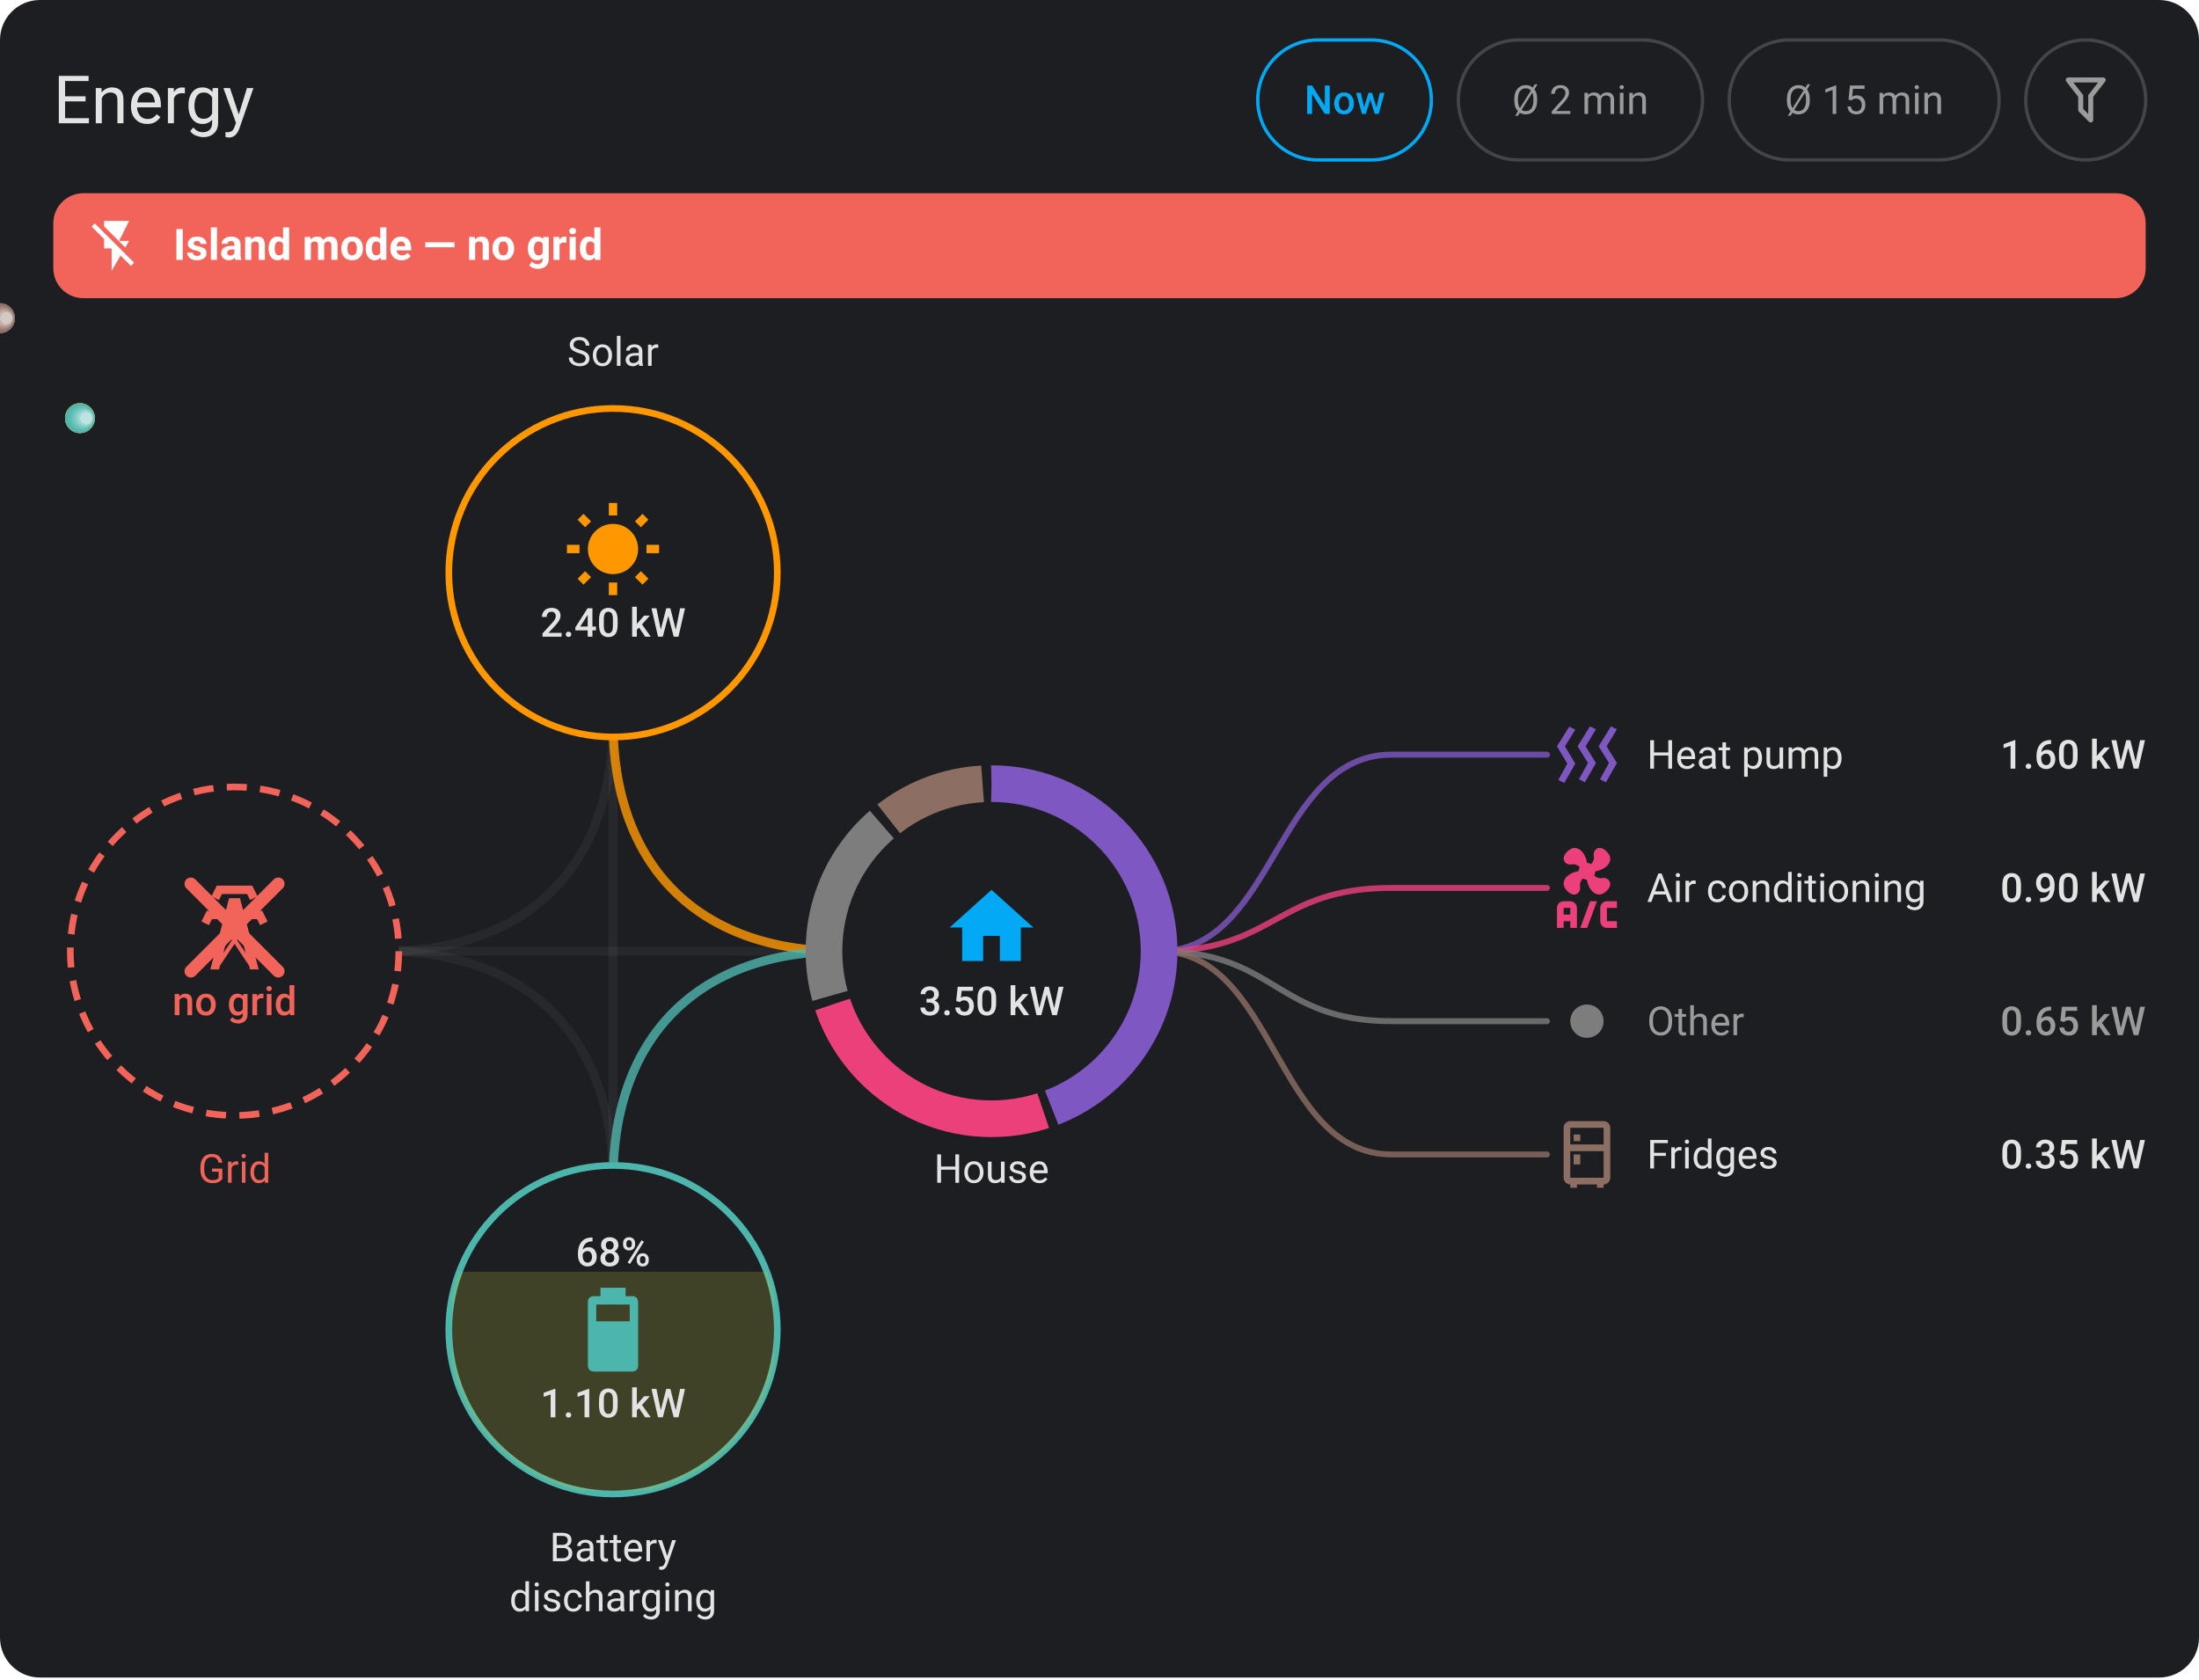
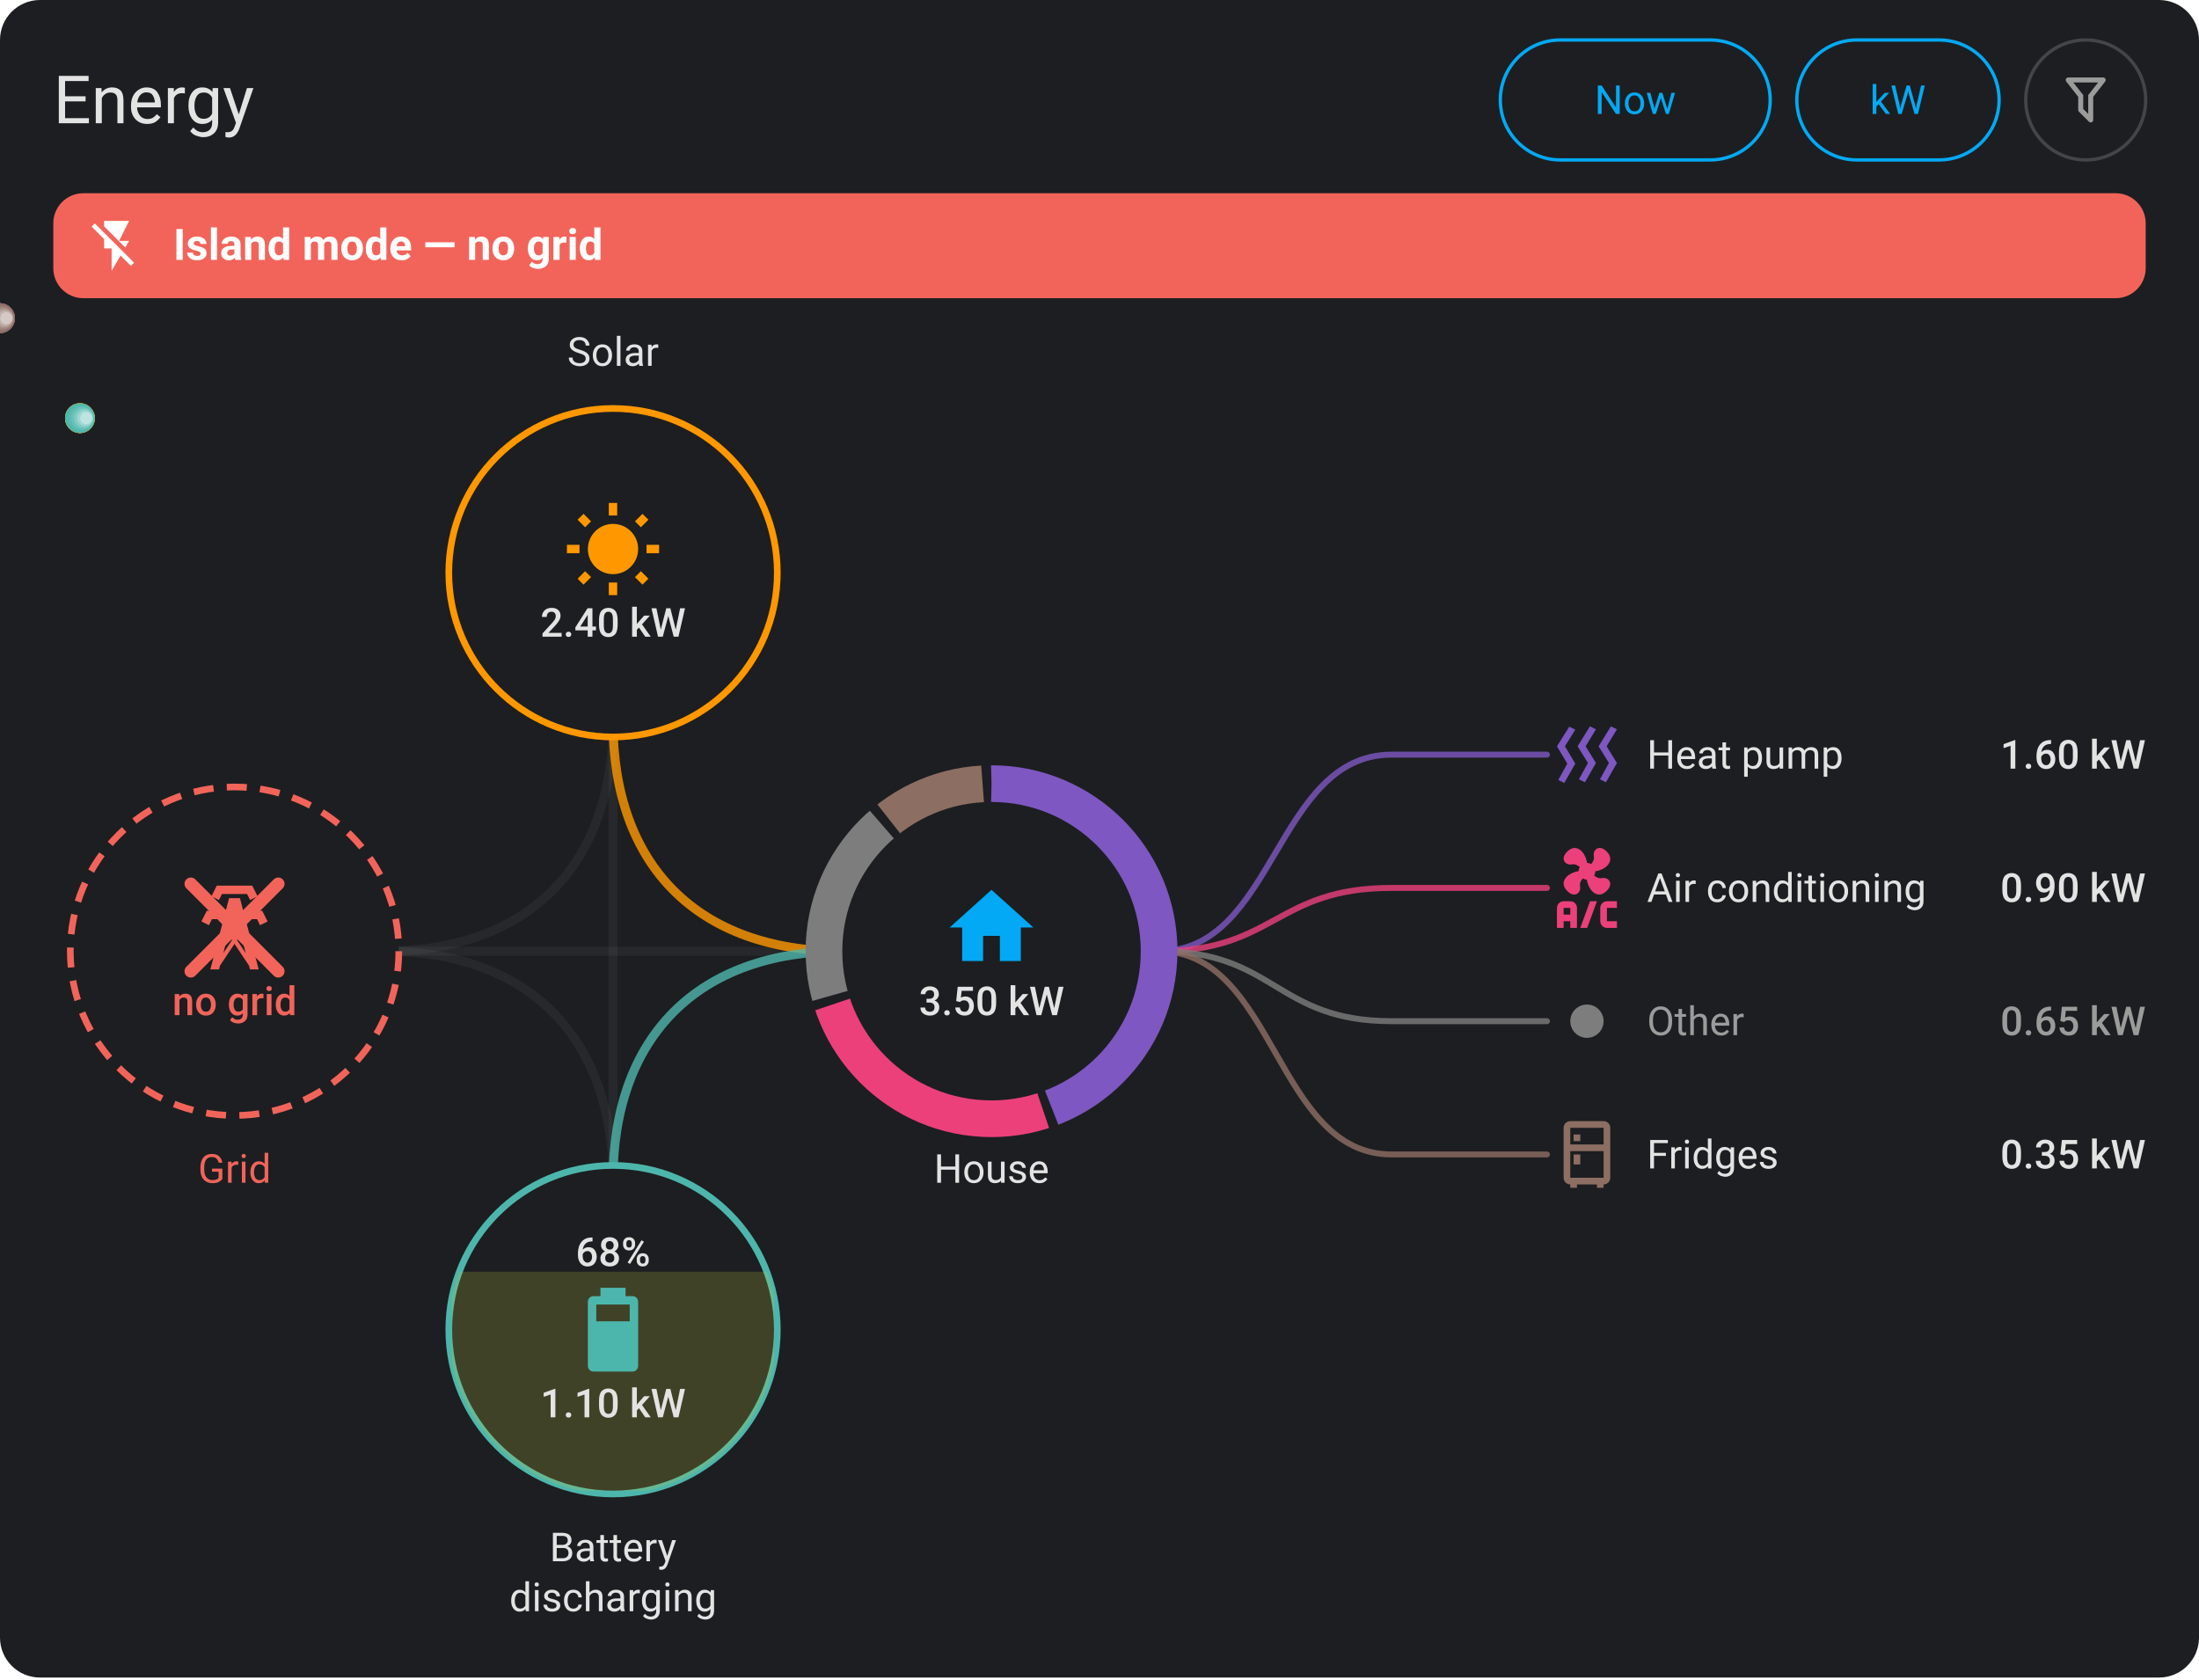
<svg xmlns="http://www.w3.org/2000/svg" xmlns:xlink="http://www.w3.org/1999/xlink" width="660" height="504" viewBox="0 0 660 504" role="img" aria-label="EnerLens Card">
  <rect x="0" y="0" width="660.0" height="503.5" rx="12" fill="rgb(29, 30, 33)" />
  <g transform="translate(24,125.5) scale(0.8)">
    <path d="M200,114 C200,168 168,200 114,200" fill="none" stroke="rgba(160, 160, 160, 0.3)" stroke-width="3.353px" stroke-linecap="round" opacity="0.25" />
    <path d="M200,114 L200,286" fill="none" stroke="rgba(160, 160, 160, 0.3)" stroke-width="3.353px" stroke-linecap="round" opacity="0.25" />
    <path d="M114,200 L286,200" fill="none" stroke="rgba(160, 160, 160, 0.3)" stroke-width="3.353px" stroke-linecap="round" opacity="0.25" />
    <path d="M114,200 C168,200 200,232 200,286" fill="none" stroke="rgba(160, 160, 160, 0.3)" stroke-width="3.353px" stroke-linecap="round" opacity="0.25" />
    <path d="M200,114 C200,168 232,200 286,200" fill="none" stroke="rgb(255, 152, 0)" stroke-width="3.353px" stroke-linecap="round" opacity="0.8" />
    <path d="M200,286 C200,232 232,200 286,200" fill="none" stroke="rgb(77, 182, 172)" stroke-width="3.353px" stroke-linecap="round" opacity="0.8" />
    <g>
      <circle cx="0.00" r="5.59" fill="rgb(255, 152, 0)" />
      <circle cx="0.47" r="4.92" fill="rgb(255, 173, 51)" fill-opacity="0.316" />
      <circle cx="0.94" r="4.25" fill="rgb(255, 193, 102)" fill-opacity="0.316" />
      <circle cx="1.41" r="3.58" fill="rgb(255, 214, 153)" fill-opacity="0.316" />
      <circle cx="1.88" r="2.91" fill="rgb(255, 234, 204)" fill-opacity="0.316" />
      <circle cx="2.35" r="2.24" fill="rgb(255, 255, 255)" fill-opacity="0.316" />
-       <animateMotion dur="1.10s" repeatCount="indefinite" begin="-0.25s" path="M 200 114 C 200 168 232 200 286 200" rotate="auto" />
+       <animateMotion dur="1.10s" repeatCount="indefinite" begin="-0.23s" path="M 200 114 C 200 168 232 200 286 200" rotate="auto" />
    </g>
    <g>
      <circle cx="0.00" r="5.59" fill="rgb(255, 152, 0)" />
      <circle cx="0.47" r="4.92" fill="rgb(255, 173, 51)" fill-opacity="0.316" />
      <circle cx="0.94" r="4.25" fill="rgb(255, 193, 102)" fill-opacity="0.316" />
      <circle cx="1.41" r="3.58" fill="rgb(255, 214, 153)" fill-opacity="0.316" />
      <circle cx="1.88" r="2.91" fill="rgb(255, 234, 204)" fill-opacity="0.316" />
      <circle cx="2.35" r="2.24" fill="rgb(255, 255, 255)" fill-opacity="0.316" />
-       <animateMotion dur="1.10s" repeatCount="indefinite" begin="-0.62s" path="M 200 114 C 200 168 232 200 286 200" rotate="auto" />
+       <animateMotion dur="1.10s" repeatCount="indefinite" begin="-0.60s" path="M 200 114 C 200 168 232 200 286 200" rotate="auto" />
    </g>
    <g>
      <circle cx="0.00" r="5.59" fill="rgb(255, 152, 0)" />
      <circle cx="0.47" r="4.92" fill="rgb(255, 173, 51)" fill-opacity="0.316" />
      <circle cx="0.94" r="4.25" fill="rgb(255, 193, 102)" fill-opacity="0.316" />
      <circle cx="1.41" r="3.58" fill="rgb(255, 214, 153)" fill-opacity="0.316" />
      <circle cx="1.88" r="2.91" fill="rgb(255, 234, 204)" fill-opacity="0.316" />
      <circle cx="2.35" r="2.24" fill="rgb(255, 255, 255)" fill-opacity="0.316" />
-       <animateMotion dur="1.10s" repeatCount="indefinite" begin="-0.98s" path="M 200 114 C 200 168 232 200 286 200" rotate="auto" />
+       <animateMotion dur="1.10s" repeatCount="indefinite" begin="-0.97s" path="M 200 114 C 200 168 232 200 286 200" rotate="auto" />
    </g>
    <g>
      <circle cx="0.00" r="5.59" fill="rgb(77, 182, 172)" />
      <circle cx="0.47" r="4.92" fill="rgb(113, 197, 189)" fill-opacity="0.316" />
      <circle cx="0.94" r="4.25" fill="rgb(148, 211, 205)" fill-opacity="0.316" />
      <circle cx="1.41" r="3.58" fill="rgb(184, 226, 222)" fill-opacity="0.316" />
      <circle cx="1.88" r="2.91" fill="rgb(219, 240, 238)" fill-opacity="0.316" />
      <circle cx="2.35" r="2.24" fill="rgb(255, 255, 255)" fill-opacity="0.316" />
-       <animateMotion dur="1.89s" repeatCount="indefinite" begin="-0.25s" path="M 200 286 C 200 232 232 200 286 200" rotate="auto" />
+       <animateMotion dur="1.89s" repeatCount="indefinite" begin="-0.23s" path="M 200 286 C 200 232 232 200 286 200" rotate="auto" />
    </g>
  </g>
  <g transform="translate(0,95.5)">
    <path id="line-sensor-c1" d="M347.9,190.0 C382.8,190.0 382.8,131.0 417.7,131.0 L464.3,131.0" fill="none" stroke="rgb(126, 87, 194)" stroke-width="1.788px" stroke-linecap="round" opacity="0.8" />
    <g>
      <circle cx="0.00" r="4.47" fill="rgb(126, 87, 194)" />
      <circle cx="0.38" r="3.93" fill="rgb(152, 121, 206)" fill-opacity="0.316" />
      <circle cx="0.75" r="3.40" fill="rgb(178, 154, 218)" fill-opacity="0.316" />
      <circle cx="1.13" r="2.86" fill="rgb(203, 188, 231)" fill-opacity="0.316" />
      <circle cx="1.50" r="2.32" fill="rgb(229, 221, 243)" fill-opacity="0.316" />
      <circle cx="1.88" r="1.79" fill="rgb(255, 255, 255)" fill-opacity="0.316" />
-       <animateMotion dur="1.10s" repeatCount="indefinite" begin="-0.25s" rotate="auto">
+       <animateMotion dur="1.10s" repeatCount="indefinite" begin="-0.23s" rotate="auto">
        <mpath href="#line-sensor-c1" xlink:href="#line-sensor-c1" />
      </animateMotion>
    </g>
    <g>
      <circle cx="0.00" r="4.47" fill="rgb(126, 87, 194)" />
      <circle cx="0.38" r="3.93" fill="rgb(152, 121, 206)" fill-opacity="0.316" />
      <circle cx="0.75" r="3.40" fill="rgb(178, 154, 218)" fill-opacity="0.316" />
      <circle cx="1.13" r="2.86" fill="rgb(203, 188, 231)" fill-opacity="0.316" />
      <circle cx="1.50" r="2.32" fill="rgb(229, 221, 243)" fill-opacity="0.316" />
      <circle cx="1.88" r="1.79" fill="rgb(255, 255, 255)" fill-opacity="0.316" />
-       <animateMotion dur="1.10s" repeatCount="indefinite" begin="-0.80s" rotate="auto">
+       <animateMotion dur="1.10s" repeatCount="indefinite" begin="-0.78s" rotate="auto">
        <mpath href="#line-sensor-c1" xlink:href="#line-sensor-c1" />
      </animateMotion>
    </g>
    <path id="line-sensor-c3" d="M347.9,190.0 C382.8,190.0 382.8,171.0 417.7,171.0 L464.3,171.0" fill="none" stroke="rgb(236, 64, 122)" stroke-width="1.788px" stroke-linecap="round" opacity="0.8" />
    <g>
      <circle cx="0.00" r="4.47" fill="rgb(236, 64, 122)" />
      <circle cx="0.38" r="3.93" fill="rgb(240, 102, 149)" fill-opacity="0.316" />
      <circle cx="0.75" r="3.40" fill="rgb(244, 140, 175)" fill-opacity="0.316" />
      <circle cx="1.13" r="2.86" fill="rgb(247, 179, 202)" fill-opacity="0.316" />
      <circle cx="1.50" r="2.32" fill="rgb(251, 217, 228)" fill-opacity="0.316" />
      <circle cx="1.88" r="1.79" fill="rgb(255, 255, 255)" fill-opacity="0.316" />
-       <animateMotion dur="2.57s" repeatCount="indefinite" begin="-0.25s" rotate="auto">
+       <animateMotion dur="2.57s" repeatCount="indefinite" begin="-0.23s" rotate="auto">
        <mpath href="#line-sensor-c3" xlink:href="#line-sensor-c3" />
      </animateMotion>
    </g>
    <path id="line--rest-" d="M347.9,190.0 C382.8,190.0 382.8,211.0 417.7,211.0 L464.3,211.0" fill="none" stroke="rgb(125, 125, 125)" stroke-width="1.788px" stroke-linecap="round" opacity="0.8" />
    <g>
      <circle cx="0.00" r="4.47" fill="rgb(125, 125, 125)" />
      <circle cx="0.38" r="3.93" fill="rgb(151, 151, 151)" fill-opacity="0.316" />
      <circle cx="0.75" r="3.40" fill="rgb(177, 177, 177)" fill-opacity="0.316" />
      <circle cx="1.13" r="2.86" fill="rgb(203, 203, 203)" fill-opacity="0.316" />
      <circle cx="1.50" r="2.32" fill="rgb(229, 229, 229)" fill-opacity="0.316" />
      <circle cx="1.88" r="1.79" fill="rgb(255, 255, 255)" fill-opacity="0.316" />
-       <animateMotion dur="3.42s" repeatCount="indefinite" begin="-0.25s" rotate="auto">
+       <animateMotion dur="3.42s" repeatCount="indefinite" begin="-0.23s" rotate="auto">
        <mpath href="#line--rest-" xlink:href="#line--rest-" />
      </animateMotion>
    </g>
    <path id="line-sensor-c4" d="M347.9,190.0 C382.8,190.0 382.8,251.0 417.7,251.0 L464.3,251.0" fill="none" stroke="rgb(141, 110, 99)" stroke-width="1.788px" stroke-linecap="round" opacity="0.8" />
    <g>
      <circle cx="0.00" r="4.47" fill="rgb(141, 110, 99)" />
      <circle cx="0.38" r="3.93" fill="rgb(164, 139, 130)" fill-opacity="0.316" />
      <circle cx="0.75" r="3.40" fill="rgb(187, 168, 161)" fill-opacity="0.316" />
      <circle cx="1.13" r="2.86" fill="rgb(209, 197, 193)" fill-opacity="0.316" />
      <circle cx="1.50" r="2.32" fill="rgb(232, 226, 224)" fill-opacity="0.316" />
      <circle cx="1.88" r="1.79" fill="rgb(255, 255, 255)" fill-opacity="0.316" />
-       <animateMotion dur="4.44s" repeatCount="indefinite" begin="-0.25s" rotate="auto">
+       <animateMotion dur="4.44s" repeatCount="indefinite" begin="-0.23s" rotate="auto">
        <mpath href="#line-sensor-c4" xlink:href="#line-sensor-c4" />
      </animateMotion>
    </g>
  </g>
  <circle cx="184" cy="171.9" r="49.3" fill="rgb(29, 30, 33)" stroke="rgb(255, 152, 0)" stroke-width="2" />
  <g transform="translate(168.9,149.7) scale(1.2572)">
    <path d="M3.55 19.09L4.96 20.5L6.76 18.71L5.34 17.29M12 6C8.69 6 6 8.69 6 12S8.69 18 12 18 18 15.31 18 12C18 8.68 15.31 6 12 6M20 13H23V11H20M17.24 18.71L19.04 20.5L20.45 19.09L18.66 17.29M20.45 5L19.04 3.6L17.24 5.39L18.66 6.81M13 1H11V4H13M6.76 5.39L4.96 3.6L3.55 5L5.34 6.81L6.76 5.39M1 13H4V11H1M13 20H11V23H13" fill="rgb(255, 152, 0)" />
  </g>
  <text x="184" y="191.1" text-anchor="middle" font-size="12.0" font-weight="500" fill="rgb(227, 227, 227)" font-family="Roboto, system-ui, sans-serif" textLength="49.4" lengthAdjust="spacingAndGlyphs">2.40 kW</text>
  <text x="184" y="109.8" text-anchor="middle" font-size="12.0" font-weight="400" fill="rgb(227, 227, 227)" font-family="Roboto, system-ui, sans-serif" textLength="30.6" lengthAdjust="spacingAndGlyphs">Solar</text>
  <circle cx="70.4" cy="285.5" r="49.3" fill="rgb(29, 30, 33)" stroke="rgb(242, 100, 90)" stroke-width="2" stroke-dasharray="6.0 4.0" />
  <g transform="translate(55.3,263.3) scale(1.2572)">
    <path d="M8.28,5.45L6.5,4.55L7.76,2H16.23L17.5,4.55L15.72,5.44L15,4H9L8.28,5.45M18.62,8H14.09L13.3,5H10.7L9.91,8H5.38L4.1,10.55L5.89,11.44L6.62,10H17.38L18.1,11.45L19.89,10.56L18.62,8M17.77,22H15.7L15.46,21.1L12,15.9L8.53,21.1L8.3,22H6.23L9.12,11H11.19L10.83,12.35L12,14.1L13.16,12.35L12.81,11H14.88L17.77,22M11.4,15L10.5,13.65L9.32,18.13L11.4,15M14.68,18.12L13.5,13.64L12.6,15L14.68,18.12Z" fill="rgb(242, 100, 90)" />
  </g>
  <g transform="translate(52.9,260.9) scale(1.4577)" fill="none" stroke="rgb(242, 100, 90)" stroke-width="2.6" stroke-linecap="round">
    <path d="M3,3 L21,21" />
    <path d="M21,3 L3,21" />
  </g>
  <text x="70.4" y="304.7" text-anchor="middle" font-size="12.0" font-weight="500" fill="rgb(242, 100, 90)" font-family="Roboto, system-ui, sans-serif" textLength="42.3" lengthAdjust="spacingAndGlyphs">no grid</text>
  <text x="70.4" y="355" text-anchor="middle" font-size="12.0" font-weight="400" fill="rgb(242, 100, 90)" font-family="Roboto, system-ui, sans-serif" textLength="25.2" lengthAdjust="spacingAndGlyphs">Grid</text>
  <circle cx="297.6" cy="285.5" r="49.3" fill="rgb(29, 30, 33)" stroke="rgba(0, 0, 0, 0)" stroke-width="2" />
  <g transform="translate(241.8,229.7) scale(1.1159)">
    <g transform="rotate(-90 50 50)">
      <circle cx="50" cy="50" r="45.07" fill="none" stroke="rgb(125, 125, 125)" stroke-width="9.86" stroke-dasharray="50.80 232.39" stroke-dashoffset="-200.22" stroke-linecap="butt" />
      <circle cx="50" cy="50" r="45.07" fill="none" stroke="rgb(126, 87, 194)" stroke-width="9.86" stroke-dasharray="125.06 158.13" stroke-dashoffset="0.00" stroke-linecap="butt" />
      <circle cx="50" cy="50" r="45.07" fill="none" stroke="rgb(236, 64, 122)" stroke-width="9.86" stroke-dasharray="70.35 212.84" stroke-dashoffset="-127.47" stroke-linecap="butt" />
      <circle cx="50" cy="50" r="45.07" fill="none" stroke="rgb(141, 110, 99)" stroke-width="9.86" stroke-dasharray="27.36 255.83" stroke-dashoffset="-253.43" stroke-linecap="butt" />
    </g>
  </g>
  <g transform="translate(282.5,263.3) scale(1.2572)">
    <path d="M10,20V14H14V20H19V12H22L12,3L2,12H5V20H10Z" fill="rgb(3, 169, 244)" />
  </g>
  <text x="297.6" y="304.7" text-anchor="middle" font-size="12.0" font-weight="500" fill="rgb(227, 227, 227)" font-family="Roboto, system-ui, sans-serif" textLength="49.4" lengthAdjust="spacingAndGlyphs">3.50 kW</text>
  <text x="297.6" y="355" text-anchor="middle" font-size="12.0" font-weight="400" fill="rgb(227, 227, 227)" font-family="Roboto, system-ui, sans-serif" textLength="37.6" lengthAdjust="spacingAndGlyphs">House</text>
  <circle cx="184" cy="399.1" r="49.3" fill="rgb(29, 30, 33)" stroke="rgb(77, 182, 172)" stroke-width="2" />
-   <clipPath id="socscid9">
+   <clipPath id="socqjxv9">
    <circle cx="184" cy="399.1" r="49.3" />
  </clipPath>
-   <rect clip-path="url(#socscid9)" x="135.7" y="381.7" width="96.6" height="65.7" fill="rgb(186, 196, 59)" opacity="0.22" />
+   <rect clip-path="url(#socqjxv9)" x="135.7" y="381.7" width="96.6" height="65.7" fill="rgb(186, 196, 59)" opacity="0.22" />
  <g transform="translate(168.9,384) scale(1.2572)">
    <path d="M16,10H8V6H16M16.67,4H15V2H9V4H7.33A1.33,1.33 0 0,0 6,5.33V20.67C6,21.4 6.6,22 7.33,22H16.67A1.33,1.33 0 0,0 18,20.67V5.33C18,4.6 17.4,4 16.67,4Z" fill="rgb(77, 182, 172)" />
  </g>
  <text x="184" y="380" text-anchor="middle" font-size="12.0" font-weight="500" fill="rgb(227, 227, 227)" font-family="Roboto, system-ui, sans-serif" textLength="26.7" lengthAdjust="spacingAndGlyphs">68%</text>
  <text x="184" y="425.4" text-anchor="middle" font-size="12.0" font-weight="500" fill="rgb(227, 227, 227)" font-family="Roboto, system-ui, sans-serif" textLength="49.4" lengthAdjust="spacingAndGlyphs">1.10 kW</text>
  <text x="184" y="468.6" text-anchor="middle" font-size="12.0" font-weight="400" fill="rgb(227, 227, 227)" font-family="Roboto, system-ui, sans-serif" textLength="44.4" lengthAdjust="spacingAndGlyphs">Battery</text>
  <text x="184" y="483.6" text-anchor="middle" font-size="12.0" font-weight="400" fill="rgb(227, 227, 227)" font-family="Roboto, system-ui, sans-serif" textLength="69.7" lengthAdjust="spacingAndGlyphs">discharging</text>
  <rect x="16" y="58" width="628.0" height="31.5" rx="9.0" fill="rgb(242, 100, 90)" />
  <g transform="translate(26,64.8) scale(0.75)">
    <path d="M17,10H13L17,2H7V4.18L15.46,12.64M3.27,3L2,4.27L7,9.27V13H10V22L13.58,15.86L17.73,20L19,18.73L3.27,3Z" fill="rgb(255, 255, 255)" />
  </g>
  <text x="52" y="78" text-anchor="start" font-size="13.0" font-weight="600" fill="rgb(255, 255, 255)" font-family="Roboto, system-ui, sans-serif" textLength="163.7" lengthAdjust="spacingAndGlyphs">Island mode — no grid</text>
  <text x="16" y="37" text-anchor="start" font-size="20.0" font-weight="400" fill="rgb(227, 227, 227)" font-family="Roboto, system-ui, sans-serif" textLength="68.6" lengthAdjust="spacingAndGlyphs">Energy</text>
-   <rect x="377.5" y="12" width="52.1" height="36.0" rx="18.0" ry="18.0" fill="rgba(0, 0, 0, 0)" stroke="rgb(3, 169, 244)" stroke-width="1" />
-   <text x="403.6" y="34.2" text-anchor="middle" font-size="12.0" font-weight="500" fill="rgb(3, 169, 244)" font-family="Roboto, system-ui, sans-serif" textLength="26.1" lengthAdjust="spacingAndGlyphs">Now</text>
-   <rect x="437.7" y="12" width="73.3" height="36.0" rx="18.0" ry="18.0" fill="rgba(0, 0, 0, 0)" stroke="rgba(160, 160, 160, 0.3)" stroke-width="1" />
-   <text x="474.3" y="34.2" text-anchor="middle" font-size="12.0" font-weight="400" fill="rgb(155, 155, 155)" font-family="Roboto, system-ui, sans-serif" textLength="47.3" lengthAdjust="spacingAndGlyphs">Ø 2 min</text>
-   <rect x="519" y="12" width="81.0" height="36.0" rx="18.0" ry="18.0" fill="rgba(0, 0, 0, 0)" stroke="rgba(160, 160, 160, 0.3)" stroke-width="1" />
-   <text x="559.5" y="34.2" text-anchor="middle" font-size="12.0" font-weight="400" fill="rgb(155, 155, 155)" font-family="Roboto, system-ui, sans-serif" textLength="55.0" lengthAdjust="spacingAndGlyphs">Ø 15 min</text>
+   <rect x="450.3" y="12" width="81.0" height="36.0" rx="18.0" ry="18.0" fill="rgba(0, 0, 0, 0)" stroke="rgb(3, 169, 244)" stroke-width="1" />
+   <text x="490.8" y="34.2" text-anchor="middle" font-size="12.0" font-weight="400" fill="rgb(3, 169, 244)" font-family="Roboto, system-ui, sans-serif" textLength="26.1" lengthAdjust="spacingAndGlyphs">Now</text>
+   <rect x="539.3" y="12" width="60.7" height="36.0" rx="18.0" ry="18.0" fill="rgba(0, 0, 0, 0)" stroke="rgb(3, 169, 244)" stroke-width="1" />
+   <text x="569.6" y="34.2" text-anchor="middle" font-size="12.0" font-weight="400" fill="rgb(3, 169, 244)" font-family="Roboto, system-ui, sans-serif" textLength="18.8" lengthAdjust="spacingAndGlyphs">kW</text>
  <rect x="608" y="12" width="36.0" height="36.0" rx="18.0" ry="18.0" fill="rgba(0, 0, 0, 0)" stroke="rgba(160, 160, 160, 0.3)" stroke-width="1" />
  <g transform="translate(617,21) scale(0.75)">
    <path d="M15,19.88C15.04,20.18 14.94,20.5 14.71,20.71C14.32,21.1 13.69,21.1 13.3,20.71L9.29,16.7C9.06,16.47 8.96,16.16 9,15.87V10.75L4.21,4.62C3.87,4.19 3.95,3.56 4.38,3.22C4.57,3.08 4.78,3 5,3V3H19V3C19.22,3 19.43,3.08 19.62,3.22C20.05,3.56 20.13,4.19 19.79,4.62L15,10.75V19.88M7.04,5L11,10.06V15.58L13,17.58V10.05L16.96,5H7.04Z" fill="rgb(155, 155, 155)" />
  </g>
  <g>
    <g transform="translate(464.3,214.5) scale(1)">
      <path d="M8.5 4.5L5.4 9.5L8.5 14.7L5.2 20.5L3.4 19.6L6.1 14.7L3 9.5L6.7 3.6L8.5 4.5M14.7 4.4L11.6 9.5L14.7 14.5L11.4 20.3L9.6 19.4L12.3 14.5L9.2 9.5L12.9 3.5L14.7 4.4M21 4.4L17.9 9.5L21 14.5L17.7 20.3L15.9 19.4L18.6 14.5L15.5 9.5L19.2 3.5L21 4.4" fill="rgb(126, 87, 194)" />
    </g>
    <text x="494.3" y="230.7" text-anchor="start" font-size="12.0" font-weight="400" fill="rgb(227, 227, 227)" font-family="Roboto, system-ui, sans-serif" textLength="66.8" lengthAdjust="spacingAndGlyphs">Heat pump</text>
    <text x="644" y="230.7" text-anchor="end" font-size="12.0" font-weight="500" fill="rgb(227, 227, 227)" font-family="Roboto, system-ui, sans-serif" textLength="49.4" lengthAdjust="spacingAndGlyphs">1.60 kW</text>
  </g>
  <g>
    <g transform="translate(464.3,254.5) scale(1)">
      <path d="M6.59,0.66C8.93,-1.15 11.47,1.06 12.04,4.5C12.47,4.5 12.89,4.62 13.27,4.84C13.79,4.24 14.25,3.42 14.07,2.5C13.65,0.35 16.06,-1.39 18.35,1.58C20.16,3.92 17.95,6.46 14.5,7.03C14.5,7.46 14.39,7.89 14.16,8.27C14.76,8.78 15.58,9.24 16.5,9.06C18.63,8.64 20.38,11.04 17.41,13.34C15.07,15.15 12.53,12.94 11.96,9.5C11.53,9.5 11.11,9.37 10.74,9.15C10.22,9.75 9.75,10.58 9.93,11.5C10.35,13.64 7.94,15.39 5.65,12.42C3.83,10.07 6.05,7.53 9.5,6.97C9.5,6.54 9.63,6.12 9.85,5.74C9.25,5.23 8.43,4.76 7.5,4.94C5.37,5.36 3.62,2.96 6.59,0.66M5,16H7A2,2 0 0,1 9,18V24H7V22H5V24H3V18A2,2 0 0,1 5,16M5,18V20H7V18H5M12.93,16H15L12.07,24H10L12.93,16M18,16H21V18H18V22H21V24H18A2,2 0 0,1 16,22V18A2,2 0 0,1 18,16Z" fill="rgb(236, 64, 122)" />
    </g>
    <text x="494.3" y="270.7" text-anchor="start" font-size="12.0" font-weight="400" fill="rgb(227, 227, 227)" font-family="Roboto, system-ui, sans-serif" textLength="94.3" lengthAdjust="spacingAndGlyphs">Air conditioning</text>
    <text x="644" y="270.7" text-anchor="end" font-size="12.0" font-weight="500" fill="rgb(227, 227, 227)" font-family="Roboto, system-ui, sans-serif" textLength="49.4" lengthAdjust="spacingAndGlyphs">0.90 kW</text>
  </g>
  <g>
    <circle cx="476.3" cy="306.5" r="5" fill="rgb(125, 125, 125)" />
    <text x="494.3" y="310.7" text-anchor="start" font-size="12.0" font-weight="400" fill="rgb(155, 155, 155)" font-family="Roboto, system-ui, sans-serif" textLength="34.1" lengthAdjust="spacingAndGlyphs">Other</text>
    <text x="644" y="310.7" text-anchor="end" font-size="12.0" font-weight="500" fill="rgb(155, 155, 155)" font-family="Roboto, system-ui, sans-serif" textLength="49.4" lengthAdjust="spacingAndGlyphs">0.65 kW</text>
  </g>
  <g>
    <g transform="translate(464.3,334.5) scale(1)">
      <path d="M9,21V22H7V21A2,2 0 0,1 5,19V4A2,2 0 0,1 7,2H17A2,2 0 0,1 19,4V19A2,2 0 0,1 17,21V22H15V21H9M7,4V9H17V4H7M7,19H17V11H7V19M8,12H10V15H8V12M8,6H10V8H8V6Z" fill="rgb(141, 110, 99)" />
    </g>
    <text x="494.3" y="350.7" text-anchor="start" font-size="12.0" font-weight="400" fill="rgb(227, 227, 227)" font-family="Roboto, system-ui, sans-serif" textLength="43.2" lengthAdjust="spacingAndGlyphs">Fridges</text>
    <text x="644" y="350.7" text-anchor="end" font-size="12.0" font-weight="500" fill="rgb(227, 227, 227)" font-family="Roboto, system-ui, sans-serif" textLength="49.4" lengthAdjust="spacingAndGlyphs">0.35 kW</text>
  </g>
</svg>
